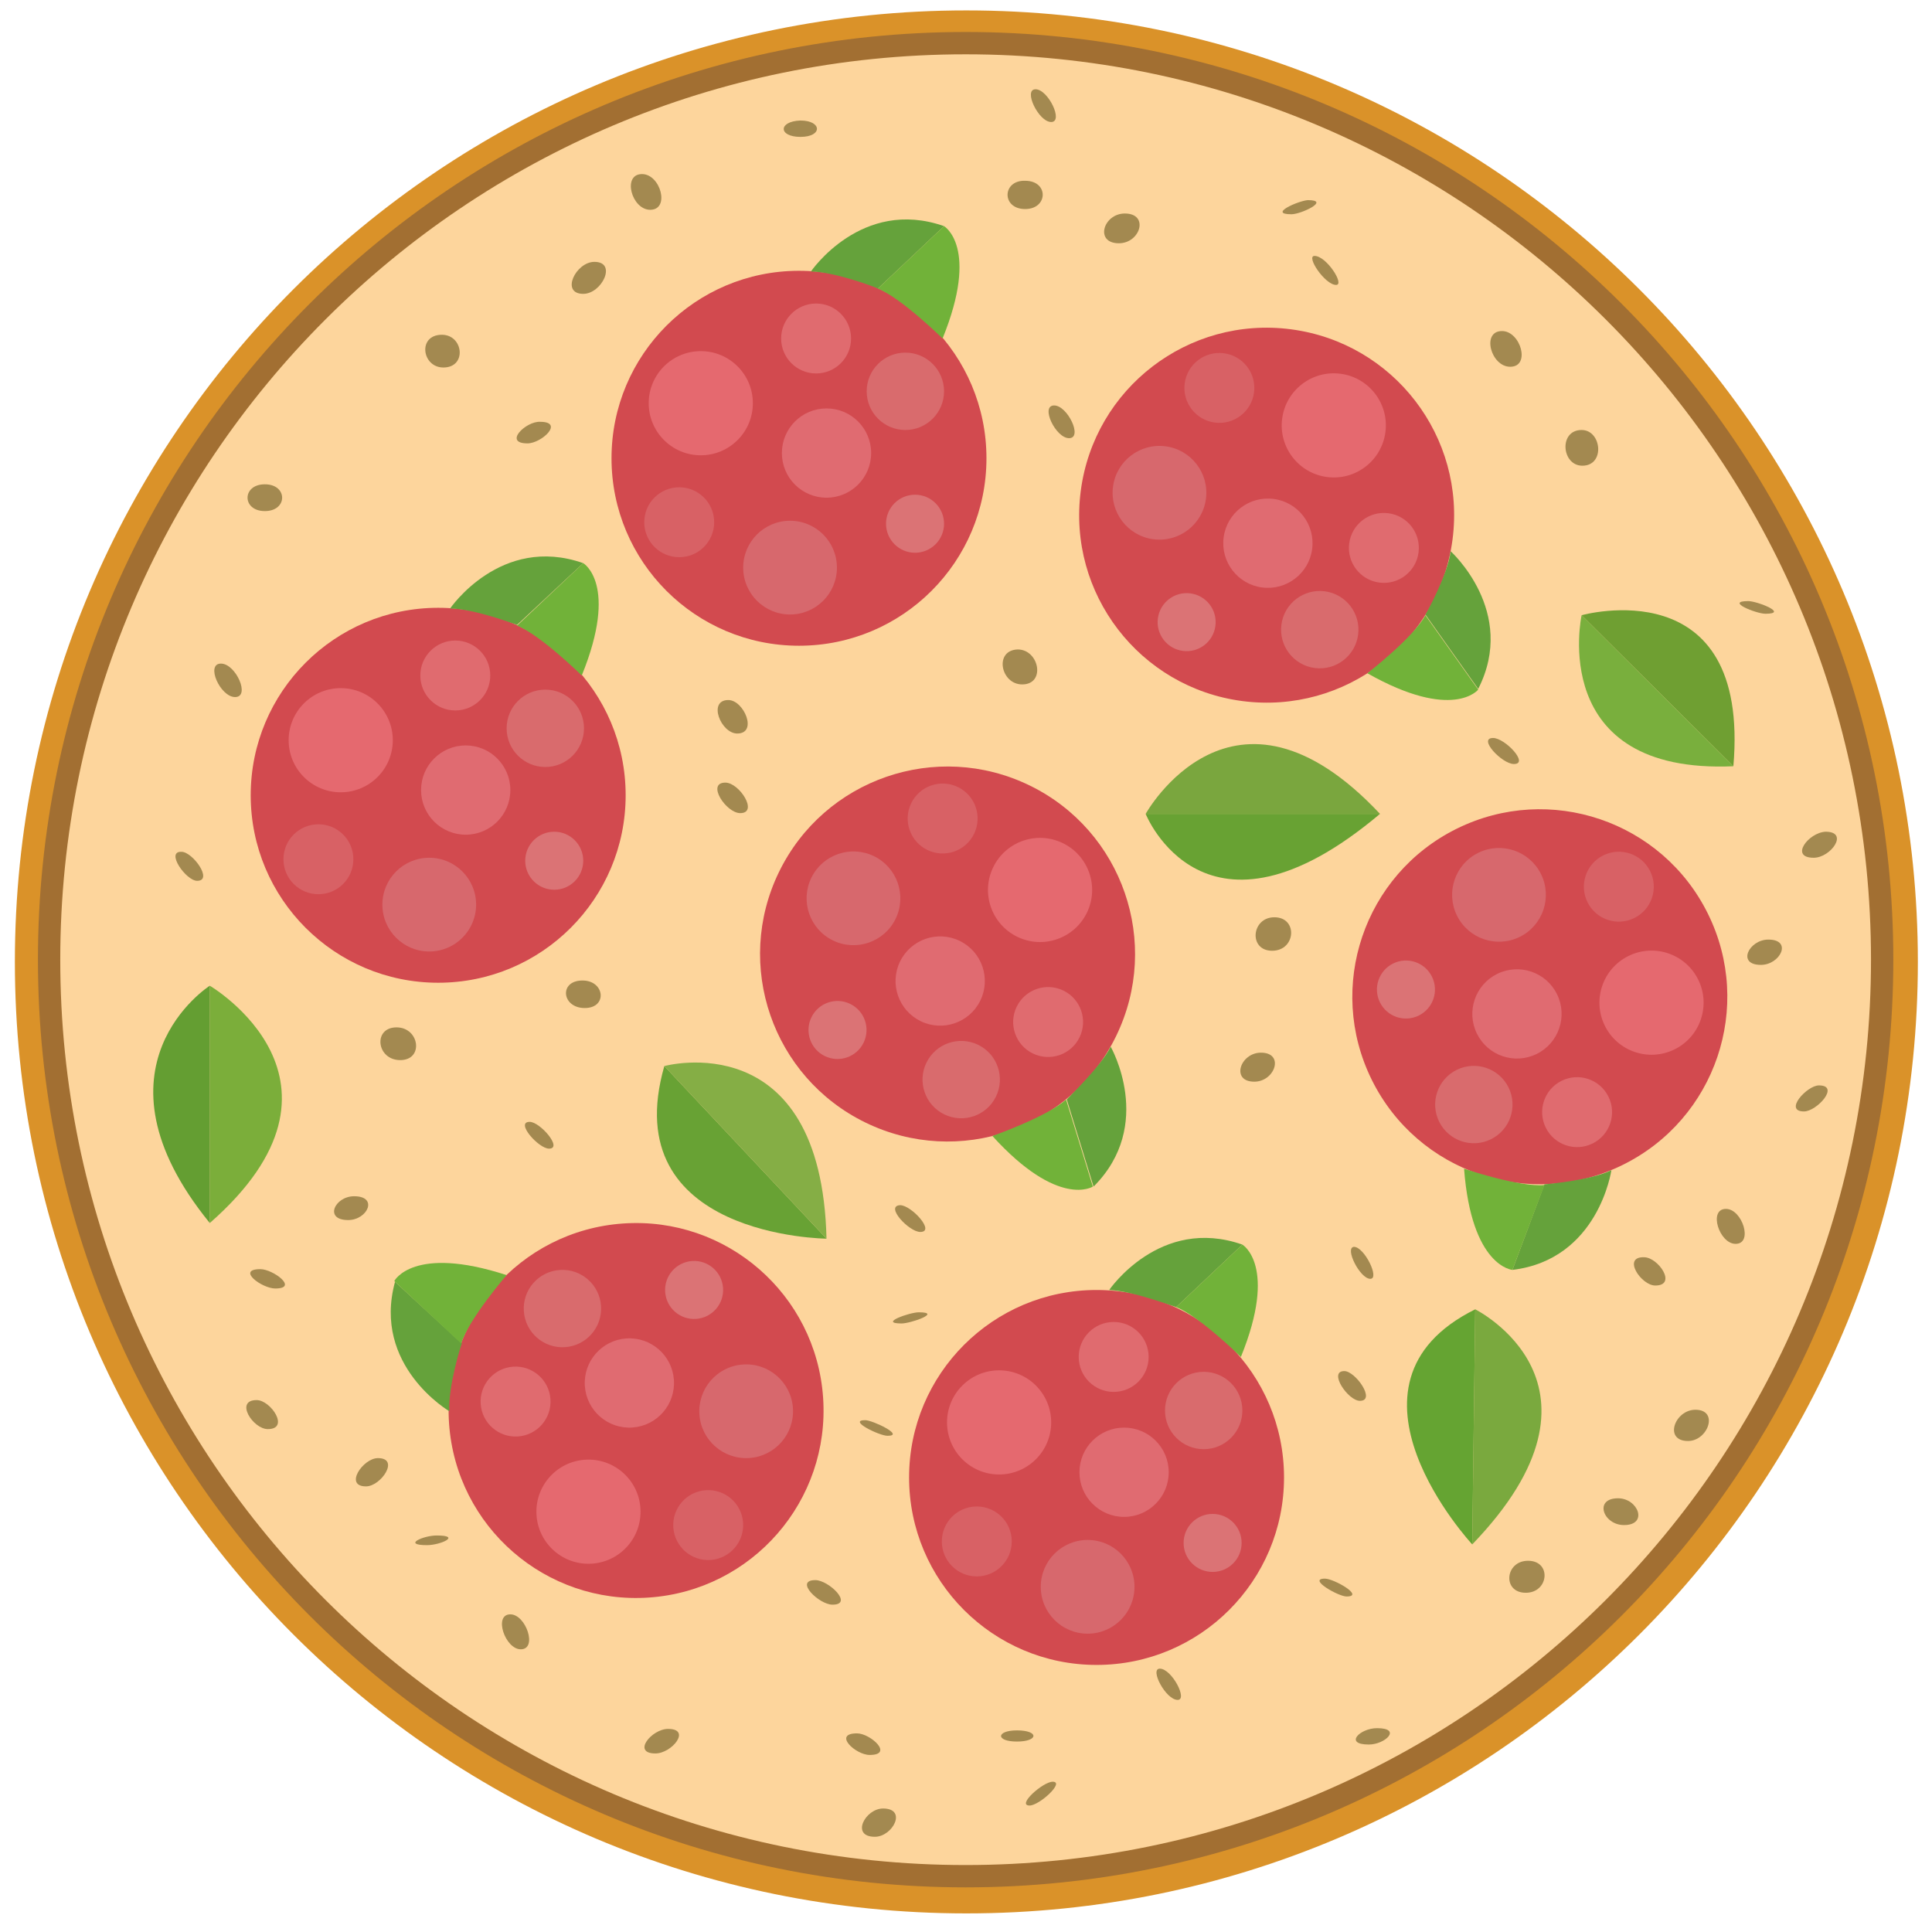
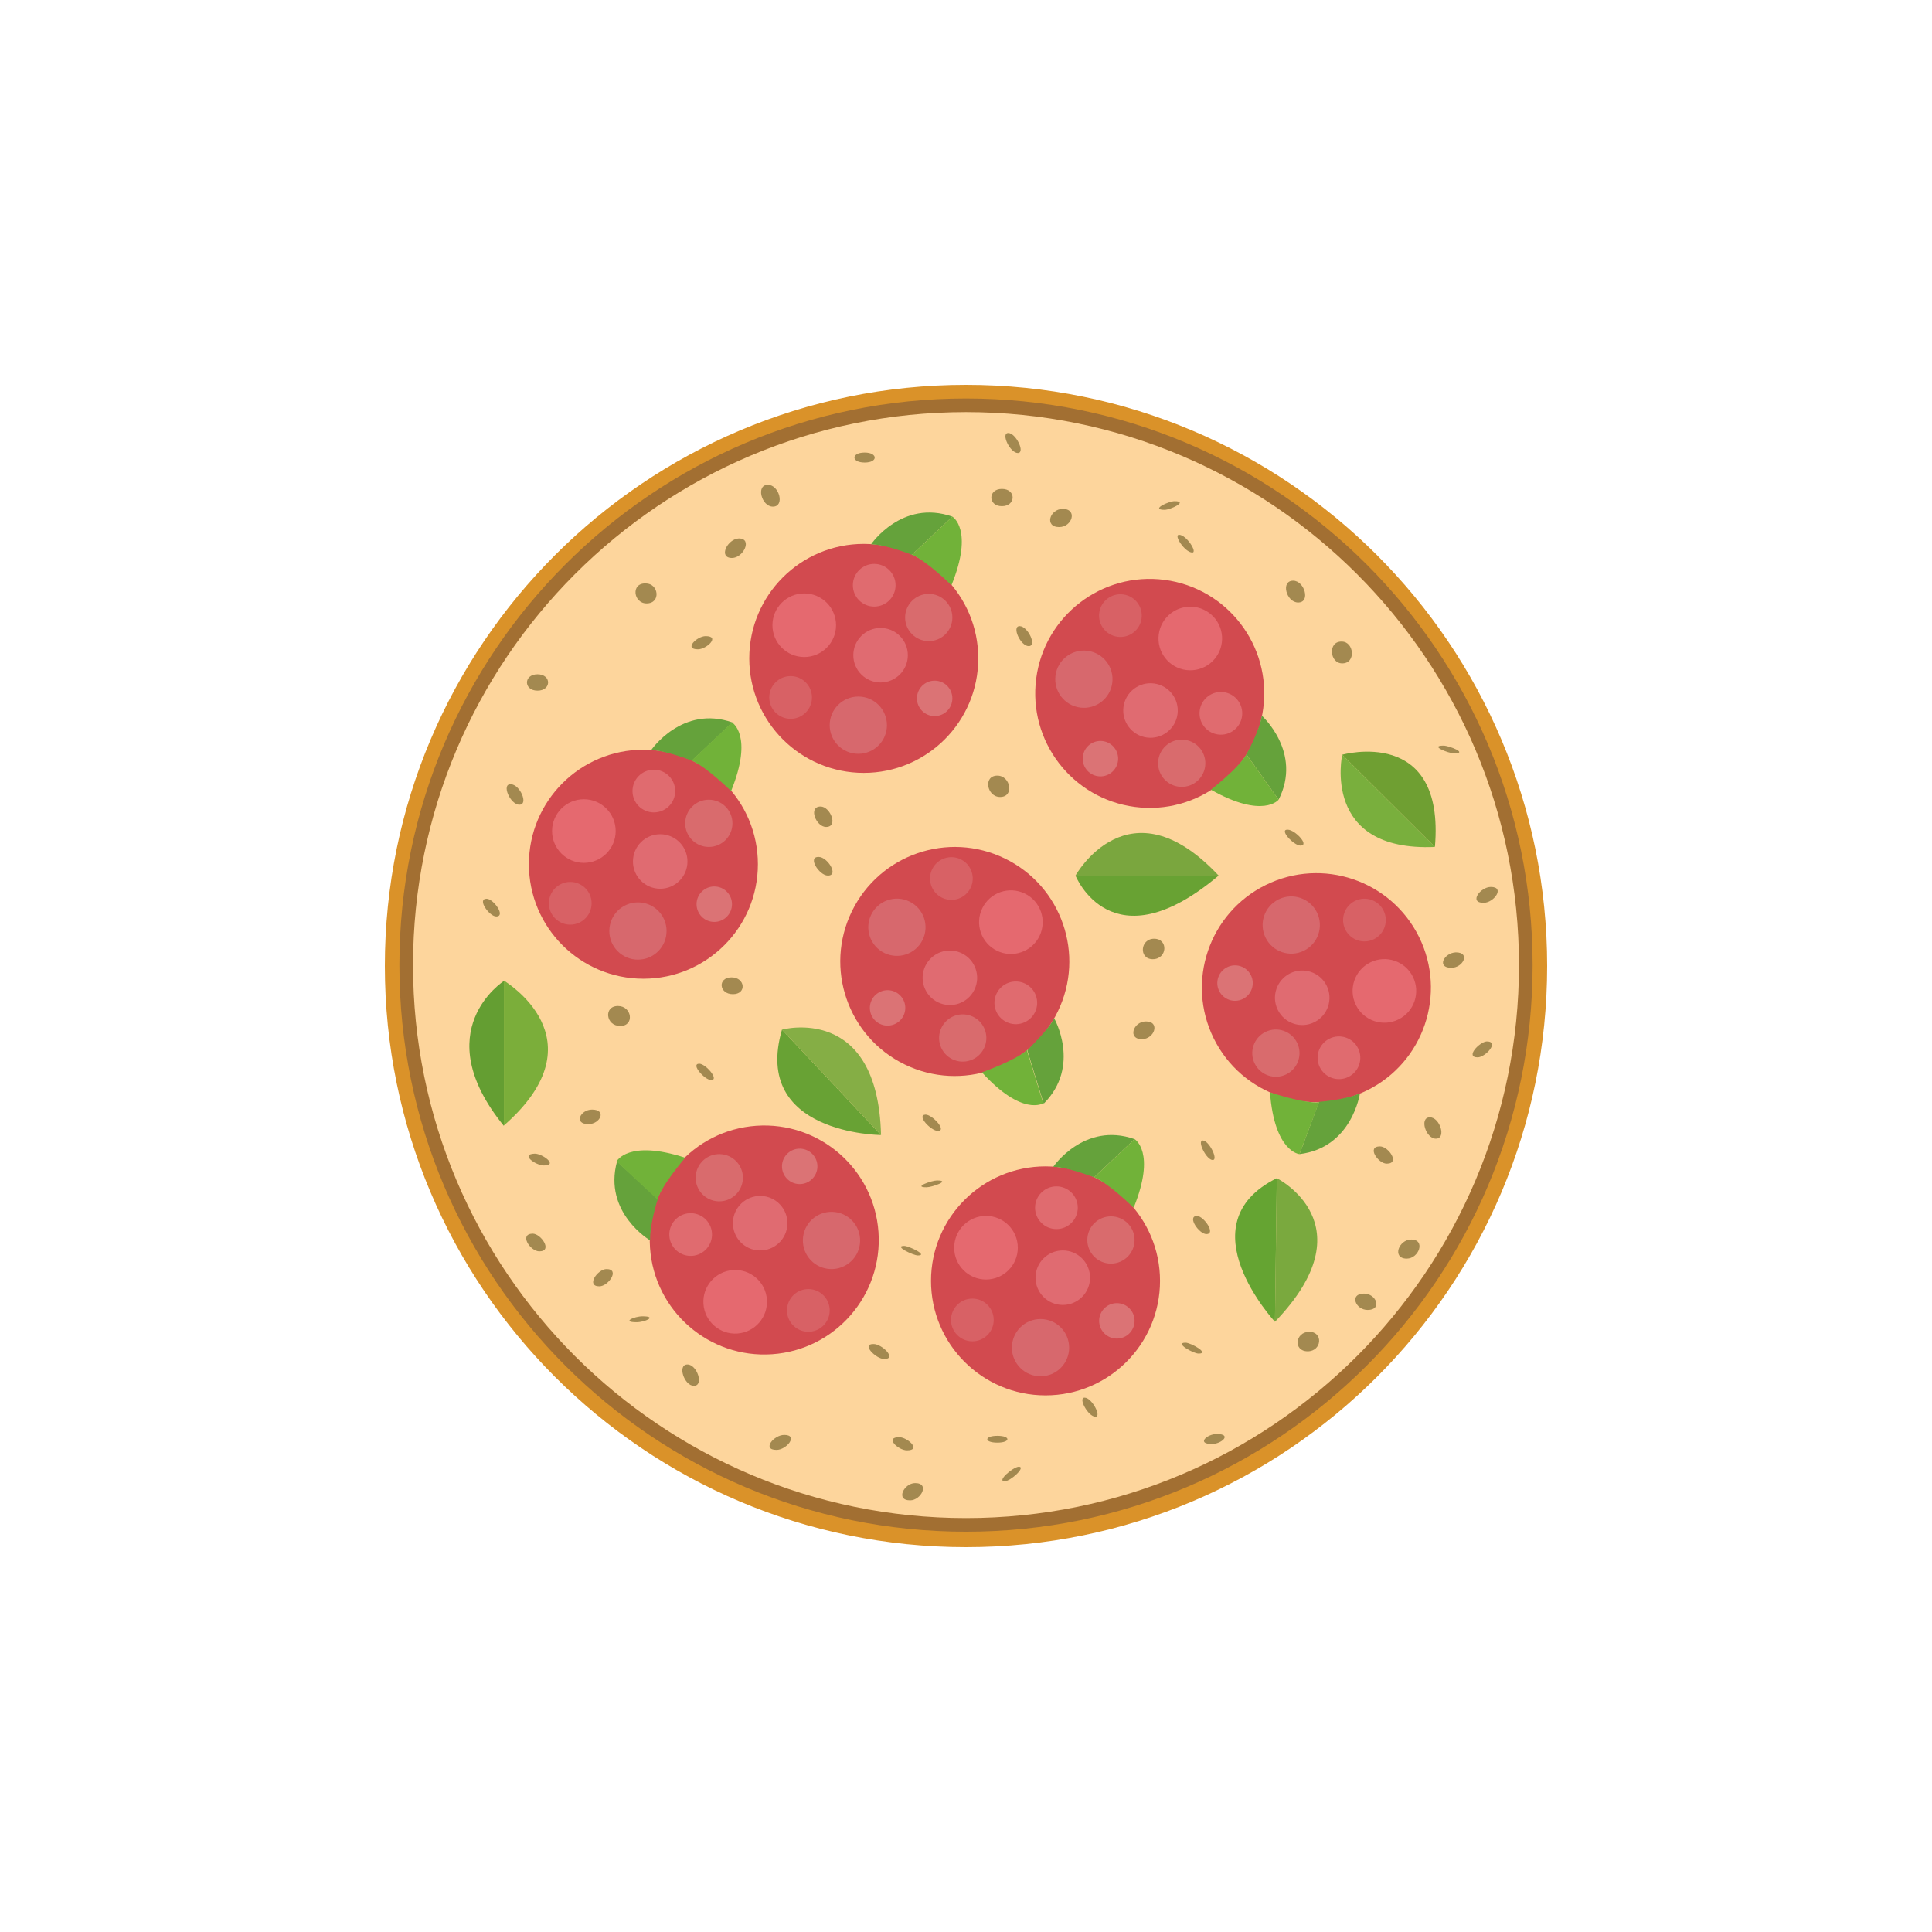
- <svg xmlns="http://www.w3.org/2000/svg" version="1.1" x="0px" y="0px" viewBox="0 0 259.7 259.7" style="enable-background:new 0 0 259.7 259.7;" xml:space="preserve">
+ <svg xmlns="http://www.w3.org/2000/svg" version="1.1" x="0px" y="0px" viewBox="0 0 425.2 425.2" style="enable-background:new 0 0 425.2 425.2;" xml:space="preserve">
  <style type="text/css">
- 	.st0{display:none;}
- 	.st1{fill:none;stroke:#DA9229;stroke-width:5;stroke-miterlimit:10;}
- 	.st2{fill:#FDD59C;}
- 	.st3{fill:#D24A4F;}
- 	.st4{fill:#E5696F;}
- 	.st5{fill:#D7686D;}
- 	.st6{fill:#E06B6F;}
- 	.st7{fill:#E06B71;}
- 	.st8{fill:#D96B6D;}
- 	.st9{fill:#D86165;}
- 	.st10{fill:#DB7375;}
- 	.st11{fill:#65A23B;}
- 	.st12{fill:#71B239;}
- 	.st13{fill:#7BAE3A;}
- 	.st14{fill:#649E32;}
- 	.st15{fill:#68A234;}
- 	.st16{fill:#85AE45;}
- 	.st17{fill:#7AA63E;}
- 	.st18{fill:#68A233;}
- 	.st19{fill:#6F9F32;}
- 	.st20{fill:#79AF3D;}
- 	.st21{fill:#7AA93E;}
- 	.st22{fill:#65A432;}
- 	.st23{fill:#A38950;}
- 	.st24{fill:none;stroke:#A26F32;stroke-width:3;stroke-miterlimit:10;}
+ 	.st0{fill:none;stroke:#DA9229;stroke-width:5;stroke-miterlimit:10;}
+ 	.st1{fill:#FDD59C;}
+ 	.st2{fill:#D24A4F;}
+ 	.st3{fill:#E5696F;}
+ 	.st4{fill:#D7686D;}
+ 	.st5{fill:#E06B6F;}
+ 	.st6{fill:#E06B71;}
+ 	.st7{fill:#D96B6D;}
+ 	.st8{fill:#D86165;}
+ 	.st9{fill:#DB7375;}
+ 	.st10{fill:#65A23B;}
+ 	.st11{fill:#71B239;}
+ 	.st12{fill:#7BAE3A;}
+ 	.st13{fill:#649E32;}
+ 	.st14{fill:#68A234;}
+ 	.st15{fill:#85AE45;}
+ 	.st16{fill:#7AA63E;}
+ 	.st17{fill:#68A233;}
+ 	.st18{fill:#6F9F32;}
+ 	.st19{fill:#79AF3D;}
+ 	.st20{fill:#7AA93E;}
+ 	.st21{fill:#65A432;}
+ 	.st22{fill:#A38950;}
+ 	.st23{fill:none;stroke:#A26F32;stroke-width:3;stroke-miterlimit:10;}
</style>
-   <g id="Calque_1" class="st0">
+   <g id="Calque_1">
</g>
  <g id="Calque_2">
-     <circle class="st1" cx="129.9" cy="129.3" r="125.4" />
-     <circle class="st2" cx="129.8" cy="129" r="123.2" />
-     <circle class="st3" cx="107.4" cy="61.6" r="25.2" />
-     <circle class="st4" cx="94.2" cy="54.2" r="7" />
-     <circle class="st5" cx="106.2" cy="76.3" r="6.3" />
-     <circle class="st6" cx="109.7" cy="45.5" r="4.7" />
-     <circle class="st7" cx="111.1" cy="60.9" r="6" />
-     <circle class="st8" cx="121.7" cy="52.6" r="5.2" />
-     <circle class="st9" cx="91.3" cy="70.2" r="4.7" />
-     <circle class="st10" cx="123" cy="70.4" r="3.9" />
-     <path class="st11" d="M109,36.5c0,0,6.8-10,17.9-6.1l-8.9,8.4C118,38.7,112.1,36.5,109,36.5z" />
-     <path class="st12" d="M126.9,30.4c0,0,4.8,2.8-0.2,15.1c0,0-5.6-5.5-8.7-6.7L126.9,30.4z" />
-     <ellipse transform="matrix(0.1299 -0.9915 0.9915 0.1299 79.5296 229.1142)" class="st3" cx="170.3" cy="69.2" rx="25.2" ry="25.2" />
-     <ellipse transform="matrix(0.1299 -0.9915 0.9915 0.1299 99.2828 227.5269)" class="st4" cx="179.3" cy="57.2" rx="7" ry="7" />
-     <ellipse transform="matrix(0.1299 -0.9915 0.9915 0.1299 69.9804 212.1159)" class="st5" cx="155.8" cy="66.2" rx="6.3" ry="6.3" />
-     <ellipse transform="matrix(0.1299 -0.9915 0.9915 0.1299 88.7864 248.4957)" class="st6" cx="186" cy="73.7" rx="4.7" ry="4.7" />
-     <ellipse transform="matrix(0.1299 -0.9915 0.9915 0.1299 75.9032 232.5856)" class="st7" cx="170.5" cy="73" rx="6" ry="6" />
-     <ellipse transform="matrix(0.1299 -0.9915 0.9915 0.1299 70.3788 249.5284)" class="st8" cx="177.4" cy="84.7" rx="5.2" ry="5.2" />
-     <ellipse transform="matrix(0.1299 -0.9915 0.9915 0.1299 90.8611 207.8697)" class="st9" cx="163.9" cy="52.2" rx="4.7" ry="4.7" />
-     <ellipse transform="matrix(0.1299 -0.9915 0.9915 0.1299 55.9004 230.9133)" class="st10" cx="159.5" cy="83.6" rx="3.9" ry="3.9" />
-     <path class="st11" d="M195,74.1c0,0,9,8.1,3.7,18.5l-7.1-10C191.6,82.7,194.6,77.3,195,74.1z" />
-     <path class="st12" d="M198.7,92.7c0,0-3.4,4.3-14.9-2.2c0,0,6.2-4.8,7.8-7.8L198.7,92.7z" />
-     <ellipse transform="matrix(0.4375 -0.8992 0.8992 0.4375 -43.6437 186.7095)" class="st3" cx="127.4" cy="128.2" rx="25.2" ry="25.2" />
-     <ellipse transform="matrix(0.4375 -0.8992 0.8992 0.4375 -28.9917 192.9686)" class="st4" cx="139.8" cy="119.7" rx="7" ry="7" />
-     <ellipse transform="matrix(0.4375 -0.8992 0.8992 0.4375 -44.0815 171.0401)" class="st5" cx="114.7" cy="120.8" rx="6.3" ry="6.3" />
-     <ellipse transform="matrix(0.4375 -0.8992 0.8992 0.4375 -44.3053 203.9658)" class="st6" cx="140.9" cy="137.4" rx="4.7" ry="4.7" />
-     <ellipse transform="matrix(0.4375 -0.8992 0.8992 0.4375 -47.523 187.8237)" class="st7" cx="126.4" cy="131.9" rx="6" ry="6" />
-     <ellipse transform="matrix(0.4375 -0.8992 0.8992 0.4375 -57.7922 197.8154)" class="st8" cx="129.2" cy="145.1" rx="5.2" ry="5.2" />
-     <ellipse transform="matrix(0.4375 -0.8992 0.8992 0.4375 -27.6325 175.8285)" class="st9" cx="126.7" cy="110" rx="4.7" ry="4.7" />
-     <ellipse transform="matrix(0.4375 -0.8992 0.8992 0.4375 -61.1334 179.1514)" class="st10" cx="112.6" cy="138.4" rx="3.9" ry="3.9" />
-     <path class="st11" d="M149.3,140.7c0,0,6,10.5-2.3,18.8l-3.6-11.7C143.3,147.8,147.9,143.5,149.3,140.7z" />
-     <path class="st12" d="M146.9,159.5c0,0-4.6,3-13.5-6.8c0,0,7.4-2.6,9.9-4.9L146.9,159.5z" />
-     <circle class="st3" cx="147.4" cy="198.6" r="25.2" />
-     <circle class="st4" cx="134.3" cy="191.2" r="7" />
-     <circle class="st5" cx="146.2" cy="213.3" r="6.3" />
-     <circle class="st6" cx="149.7" cy="182.4" r="4.7" />
-     <circle class="st7" cx="151.1" cy="197.9" r="6" />
-     <circle class="st8" cx="161.8" cy="189.6" r="5.2" />
-     <circle class="st9" cx="131.3" cy="207.2" r="4.7" />
-     <circle class="st10" cx="163" cy="207.4" r="3.9" />
-     <path class="st11" d="M149.1,173.4c0,0,6.8-10,17.9-6.1l-8.9,8.4C158,175.7,152.2,173.5,149.1,173.4z" />
-     <path class="st12" d="M167,167.3c0,0,4.8,2.8-0.2,15.1c0,0-5.6-5.5-8.7-6.7L167,167.3z" />
-     <circle class="st3" cx="58.9" cy="106.9" r="25.2" />
-     <circle class="st4" cx="45.8" cy="99.5" r="7" />
-     <circle class="st5" cx="57.7" cy="121.6" r="6.3" />
-     <circle class="st6" cx="61.2" cy="90.8" r="4.7" />
-     <circle class="st7" cx="62.6" cy="106.2" r="6" />
-     <circle class="st8" cx="73.3" cy="97.9" r="5.2" />
-     <circle class="st9" cx="42.8" cy="115.5" r="4.7" />
-     <circle class="st10" cx="74.5" cy="115.7" r="3.9" />
-     <path class="st11" d="M60.5,81.8c0,0,6.8-10,17.9-6.1L69.5,84C69.5,84,63.7,81.8,60.5,81.8z" />
-     <path class="st12" d="M78.4,75.7c0,0,4.8,2.8-0.2,15.1c0,0-5.6-5.5-8.7-6.7L78.4,75.7z" />
-     <ellipse transform="matrix(0.8966 -0.4428 0.4428 0.8966 -37.9476 105.4979)" class="st3" cx="207" cy="134" rx="25.2" ry="25.2" />
-     <ellipse transform="matrix(0.8966 -0.4428 0.4428 0.8966 -36.737 112.2199)" class="st4" cx="222" cy="134.8" rx="7" ry="7" />
-     <ellipse transform="matrix(0.8966 -0.4428 0.4428 0.8966 -32.4392 101.6492)" class="st5" cx="201.5" cy="120.3" rx="6.3" ry="6.3" />
-     <ellipse transform="matrix(0.8966 -0.4428 0.4428 0.8966 -44.2834 109.3268)" class="st6" cx="212" cy="149.5" rx="4.7" ry="4.7" />
-     <ellipse transform="matrix(0.8966 -0.4428 0.4428 0.8966 -39.2607 104.3711)" class="st7" cx="203.9" cy="136.3" rx="6" ry="6" />
-     <ellipse transform="matrix(0.8966 -0.4428 0.4428 0.8966 -45.2585 103.0477)" class="st8" cx="198.1" cy="148.5" rx="5.2" ry="5.2" />
-     <ellipse transform="matrix(0.8966 -0.4428 0.4428 0.8966 -30.2784 108.6682)" class="st9" cx="217.6" cy="119.2" rx="4.7" ry="4.7" />
-     <ellipse transform="matrix(0.8966 -0.4428 0.4428 0.8966 -39.3617 97.4536)" class="st10" cx="189" cy="133" rx="3.9" ry="3.9" />
-     <path class="st11" d="M216.6,157.3c0,0-1.7,12-13.3,13.4l4.3-11.5C207.6,159.2,213.8,158.7,216.6,157.3z" />
-     <path class="st12" d="M203.3,170.7c0,0-5.5-0.4-6.5-13.6c0,0,7.4,2.5,10.8,2.2L203.3,170.7z" />
-     <ellipse transform="matrix(0.9976 -6.926655e-02 6.926655e-02 0.9976 -12.9263 6.3794)" class="st3" cx="85.5" cy="189.6" rx="25.2" ry="25.2" />
-     <ellipse transform="matrix(0.9976 -6.926655e-02 6.926655e-02 0.9976 -13.8829 5.9684)" class="st4" cx="79.1" cy="203.2" rx="7" ry="7" />
-     <ellipse transform="matrix(0.9976 -6.926655e-02 6.926655e-02 0.9976 -12.8999 7.4034)" class="st5" cx="100.3" cy="189.7" rx="6.3" ry="6.3" />
-     <ellipse transform="matrix(0.9976 -6.926655e-02 6.926655e-02 0.9976 -12.8807 5.2518)" class="st6" cx="69.3" cy="188.4" rx="4.7" ry="4.7" />
-     <ellipse transform="matrix(0.9976 -6.926655e-02 6.926655e-02 0.9976 -12.6727 6.3071)" class="st7" cx="84.6" cy="185.9" rx="6" ry="6" />
-     <ellipse transform="matrix(0.9976 -6.926655e-02 6.926655e-02 0.9976 -12.0002 5.6556)" class="st8" cx="75.6" cy="175.9" rx="5.2" ry="5.2" />
-     <ellipse transform="matrix(0.9976 -6.926655e-02 6.926655e-02 0.9976 -13.9741 7.0882)" class="st9" cx="95.2" cy="205" rx="4.7" ry="4.7" />
-     <ellipse transform="matrix(0.9976 -6.926655e-02 6.926655e-02 0.9976 -11.7845 6.8757)" class="st10" cx="93.3" cy="173.4" rx="3.9" ry="3.9" />
-     <path class="st11" d="M60.4,189.7c0,0-10.4-6.1-7.3-17.4l9,8.3C62,180.6,60.2,186.5,60.4,189.7z" />
-     <path class="st12" d="M53,172.2c0,0,2.5-4.9,15.1-0.8c0,0-5.1,5.9-6.1,9.2L53,172.2z" />
-     <path class="st13" d="M28.2,164.4v-31.9C28.2,132.5,50,145.3,28.2,164.4z" />
-     <path class="st14" d="M28.2,132.5c0,0-17.1,10.9,0,31.9" />
-     <path class="st15" d="M89.3,143.3l21.8,23.2C111.1,166.5,82.7,166.3,89.3,143.3z" />
-     <path class="st16" d="M89.3,143.3c0,0,21.1-5.8,21.8,23.2L89.3,143.3z" />
-     <path class="st17" d="M154,109.4c0,0,11.7-21.1,31.5,0H154z" />
-     <path class="st18" d="M154,109.4c0,0,7.9,19.9,31.5,0H154z" />
-     <path class="st19" d="M212.6,82.7c0,0,22.7-6.4,20.4,20.3L212.6,82.7z" />
-     <path class="st20" d="M212.6,82.7c0,0-4.7,21.4,20.4,20.3L212.6,82.7z" />
-     <path class="st21" d="M197.9,207.6l0.4-31.6C198.3,176,218.6,186.1,197.9,207.6z" />
-     <path class="st22" d="M198.3,176l-0.4,31.6C197.9,207.6,177.9,186.1,198.3,176z" />
-     <path class="st22" d="M68.1,54.2" />
    <g>
-       <g>
-         <path class="st23" d="M150.4,32.7c2.9,0,4.1-4,0.8-4C148.3,28.7,147.1,32.7,150.4,32.7L150.4,32.7z" />
-       </g>
+       <circle class="st0" cx="212.6" cy="212.6" r="125.4" />
+       <circle class="st1" cx="212.6" cy="212.4" r="123.2" />
+       <circle class="st2" cx="190.1" cy="144.9" r="25.2" />
+       <circle class="st3" cx="177" cy="137.6" r="7" />
+       <circle class="st4" cx="188.9" cy="159.6" r="6.3" />
+       <circle class="st5" cx="192.4" cy="128.8" r="4.7" />
+       <circle class="st6" cx="193.8" cy="144.2" r="6" />
+       <circle class="st7" cx="204.4" cy="135.9" r="5.2" />
+       <circle class="st8" cx="174" cy="153.5" r="4.7" />
+       <circle class="st9" cx="205.7" cy="153.7" r="3.9" />
+       <path class="st10" d="M191.7,119.8c0,0,6.8-10,17.9-6.1l-8.9,8.4C200.7,122.1,194.9,119.8,191.7,119.8z" />
+       <path class="st11" d="M209.6,113.7c0,0,4.8,2.8-0.2,15.1c0,0-5.6-5.5-8.7-6.7L209.6,113.7z" />
+       <ellipse transform="matrix(0.1299 -0.9915 0.9915 0.1299 68.8691 383.631)" class="st2" cx="253" cy="152.6" rx="25.2" ry="25.2" />
+       <ellipse transform="matrix(0.1299 -0.9915 0.9915 0.1299 88.6223 382.0437)" class="st3" cx="262" cy="140.5" rx="7" ry="7" />
+       <ellipse transform="matrix(0.1299 -0.9915 0.9915 0.1299 59.32 366.6327)" class="st4" cx="238.6" cy="149.5" rx="6.3" ry="6.3" />
+       <ellipse transform="matrix(0.1299 -0.9915 0.9915 0.1299 78.1259 403.0125)" class="st5" cx="268.7" cy="157" rx="4.7" ry="4.7" />
+       <ellipse transform="matrix(0.1299 -0.9915 0.9915 0.1299 65.2428 387.1024)" class="st6" cx="253.2" cy="156.4" rx="6" ry="6" />
+       <ellipse transform="matrix(0.1299 -0.9915 0.9915 0.1299 59.7183 404.0452)" class="st7" cx="260.1" cy="168" rx="5.2" ry="5.2" />
+       <ellipse transform="matrix(0.1299 -0.9915 0.9915 0.1299 80.2007 362.3864)" class="st8" cx="246.6" cy="135.5" rx="4.7" ry="4.7" />
+       <ellipse transform="matrix(0.1299 -0.9915 0.9915 0.1299 45.2399 385.43)" class="st9" cx="242.2" cy="166.9" rx="3.9" ry="3.9" />
+       <path class="st10" d="M277.7,157.5c0,0,9,8.1,3.7,18.5l-7.1-10C274.3,166.1,277.3,160.6,277.7,157.5z" />
+       <path class="st11" d="M281.4,176c0,0-3.4,4.3-14.9-2.2c0,0,6.2-4.8,7.8-7.8L281.4,176z" />
+       <ellipse transform="matrix(0.4375 -0.8992 0.8992 0.4375 -72.0553 307.9528)" class="st2" cx="210.1" cy="211.6" rx="25.2" ry="25.2" />
+       <ellipse transform="matrix(0.4375 -0.8992 0.8992 0.4375 -57.4033 314.2118)" class="st3" cx="222.5" cy="203" rx="7" ry="7" />
+       <ellipse transform="matrix(0.4375 -0.8992 0.8992 0.4375 -72.4932 292.2833)" class="st4" cx="197.4" cy="204.1" rx="6.3" ry="6.3" />
+       <ellipse transform="matrix(0.4375 -0.8992 0.8992 0.4375 -72.7169 325.209)" class="st5" cx="223.6" cy="220.7" rx="4.7" ry="4.7" />
+       <ellipse transform="matrix(0.4375 -0.8992 0.8992 0.4375 -75.9347 309.0669)" class="st6" cx="209.1" cy="215.2" rx="6" ry="6" />
+       <ellipse transform="matrix(0.4375 -0.8992 0.8992 0.4375 -86.2039 319.0586)" class="st7" cx="211.9" cy="228.4" rx="5.2" ry="5.2" />
+       <ellipse transform="matrix(0.4375 -0.8992 0.8992 0.4375 -56.0442 297.0717)" class="st8" cx="209.4" cy="193.3" rx="4.7" ry="4.7" />
+       <ellipse transform="matrix(0.4375 -0.8992 0.8992 0.4375 -89.5451 300.3946)" class="st9" cx="195.3" cy="221.8" rx="3.9" ry="3.9" />
+       <path class="st10" d="M232,224.1c0,0,6,10.5-2.3,18.8l-3.6-11.7C226,231.1,230.6,226.9,232,224.1z" />
+       <path class="st11" d="M229.6,242.8c0,0-4.6,3-13.5-6.8c0,0,7.4-2.6,9.9-4.9L229.6,242.8z" />
+       <circle class="st2" cx="230.1" cy="281.9" r="25.2" />
+       <circle class="st3" cx="217" cy="274.6" r="7" />
+       <circle class="st4" cx="229" cy="296.6" r="6.3" />
+       <circle class="st5" cx="232.5" cy="265.8" r="4.7" />
+       <circle class="st6" cx="233.9" cy="281.2" r="6" />
+       <circle class="st7" cx="244.5" cy="272.9" r="5.2" />
+       <circle class="st8" cx="214" cy="290.5" r="4.7" />
+       <circle class="st9" cx="245.8" cy="290.7" r="3.9" />
+       <path class="st10" d="M231.8,256.8c0,0,6.8-10,17.9-6.1l-8.9,8.4C240.7,259.1,234.9,256.8,231.8,256.8z" />
+       <path class="st11" d="M249.7,250.7c0,0,4.8,2.8-0.2,15.1c0,0-5.6-5.5-8.7-6.7L249.7,250.7z" />
+       <circle class="st2" cx="141.6" cy="190.2" r="25.2" />
+       <circle class="st3" cx="128.5" cy="182.9" r="7" />
+       <circle class="st4" cx="140.4" cy="204.9" r="6.3" />
+       <circle class="st5" cx="143.9" cy="174.1" r="4.7" />
+       <circle class="st6" cx="145.3" cy="189.6" r="6" />
+       <circle class="st7" cx="156" cy="181.2" r="5.2" />
+       <circle class="st8" cx="125.5" cy="198.8" r="4.7" />
+       <circle class="st9" cx="157.2" cy="199" r="3.9" />
+       <path class="st10" d="M143.3,165.1c0,0,6.8-10,17.9-6.1l-8.9,8.4C152.2,167.4,146.4,165.1,143.3,165.1z" />
+       <path class="st11" d="M161.1,159c0,0,4.8,2.8-0.2,15.1c0,0-5.6-5.5-8.7-6.7L161.1,159z" />
+       <ellipse transform="matrix(0.8966 -0.4428 0.4428 0.8966 -66.2951 150.7319)" class="st2" cx="289.7" cy="217.4" rx="25.2" ry="25.2" />
+       <ellipse transform="matrix(0.8966 -0.4428 0.4428 0.8966 -65.0844 157.4538)" class="st3" cx="304.7" cy="218.1" rx="7" ry="7" />
+       <ellipse transform="matrix(0.8966 -0.4428 0.4428 0.8966 -60.7866 146.8831)" class="st4" cx="284.2" cy="203.6" rx="6.3" ry="6.3" />
+       <ellipse transform="matrix(0.8966 -0.4428 0.4428 0.8966 -72.6309 154.5607)" class="st5" cx="294.7" cy="232.8" rx="4.7" ry="4.7" />
+       <ellipse transform="matrix(0.8966 -0.4428 0.4428 0.8966 -67.6081 149.6051)" class="st6" cx="286.6" cy="219.6" rx="6" ry="6" />
+       <ellipse transform="matrix(0.8966 -0.4428 0.4428 0.8966 -73.6059 148.2816)" class="st7" cx="280.8" cy="231.8" rx="5.2" ry="5.2" />
+       <ellipse transform="matrix(0.8966 -0.4428 0.4428 0.8966 -58.6259 153.9021)" class="st8" cx="300.3" cy="202.5" rx="4.7" ry="4.7" />
+       <ellipse transform="matrix(0.8966 -0.4428 0.4428 0.8966 -67.7091 142.6876)" class="st9" cx="271.8" cy="216.4" rx="3.9" ry="3.9" />
+       <path class="st10" d="M299.3,240.6c0,0-1.7,12-13.3,13.4l4.3-11.5C290.3,242.5,296.5,242,299.3,240.6z" />
+       <path class="st11" d="M286,254c0,0-5.5-0.4-6.5-13.6c0,0,7.4,2.5,10.8,2.2L286,254z" />
+       <ellipse transform="matrix(0.9976 -6.926655e-02 6.926655e-02 0.9976 -18.4998 12.3086)" class="st2" cx="168.2" cy="272.9" rx="25.2" ry="25.2" />
+       <ellipse transform="matrix(0.9976 -6.926655e-02 6.926655e-02 0.9976 -19.4564 11.8975)" class="st3" cx="161.8" cy="286.5" rx="7" ry="7" />
+       <ellipse transform="matrix(0.9976 -6.926655e-02 6.926655e-02 0.9976 -18.4734 13.3326)" class="st4" cx="183" cy="273" rx="6.3" ry="6.3" />
+       <ellipse transform="matrix(0.9976 -6.926655e-02 6.926655e-02 0.9976 -18.4542 11.181)" class="st5" cx="152" cy="271.7" rx="4.7" ry="4.7" />
+       <ellipse transform="matrix(0.9976 -6.926655e-02 6.926655e-02 0.9976 -18.2462 12.2363)" class="st6" cx="167.3" cy="269.2" rx="6" ry="6" />
+       <ellipse transform="matrix(0.9976 -6.926655e-02 6.926655e-02 0.9976 -17.5737 11.5848)" class="st7" cx="158.3" cy="259.2" rx="5.2" ry="5.2" />
+       <ellipse transform="matrix(0.9976 -6.926655e-02 6.926655e-02 0.9976 -19.5476 13.0174)" class="st8" cx="177.9" cy="288.4" rx="4.7" ry="4.7" />
+       <ellipse transform="matrix(0.9976 -6.926655e-02 6.926655e-02 0.9976 -17.358 12.8049)" class="st9" cx="176" cy="256.7" rx="3.9" ry="3.9" />
+       <path class="st10" d="M143.1,273c0,0-10.4-6.1-7.3-17.4l9,8.3C144.7,263.9,142.9,269.9,143.1,273z" />
+       <path class="st11" d="M135.7,255.6c0,0,2.5-4.9,15.1-0.8c0,0-5.1,5.9-6.1,9.2L135.7,255.6z" />
+       <path class="st12" d="M110.9,247.7v-31.9C110.9,215.9,132.7,228.6,110.9,247.7z" />
+       <path class="st13" d="M110.9,215.9c0,0-17.1,10.9,0,31.9" />
+       <path class="st14" d="M172.1,226.6l21.8,23.2C193.8,249.8,165.4,249.6,172.1,226.6z" />
+       <path class="st15" d="M172.1,226.6c0,0,21.1-5.8,21.8,23.2L172.1,226.6z" />
+       <path class="st16" d="M236.7,192.7c0,0,11.7-21.1,31.5,0H236.7z" />
+       <path class="st17" d="M236.7,192.7c0,0,7.9,19.9,31.5,0H236.7z" />
+       <path class="st18" d="M295.4,166.1c0,0,22.7-6.4,20.4,20.3L295.4,166.1z" />
+       <path class="st19" d="M295.4,166.1c0,0-4.7,21.4,20.4,20.3L295.4,166.1z" />
+       <path class="st20" d="M280.6,290.9l0.4-31.6C281,259.3,301.3,269.4,280.6,290.9z" />
+       <path class="st21" d="M281,259.3l-0.4,31.6C280.6,290.9,260.6,269.4,281,259.3z" />
+       <path class="st21" d="M150.8,137.6" />
+       <g>
+         <g>
+           <path class="st22" d="M233.1,116c2.9,0,4.1-4,0.8-4C231,112,229.8,116,233.1,116L233.1,116z" />
+         </g>
+       </g>
+       <g>
+         <g>
+           <path class="st22" d="M142.3,132.8c3.2,0,2.7-4.4-0.2-4.4C138.8,128.3,139.4,132.8,142.3,132.8L142.3,132.8z" />
+         </g>
+       </g>
+       <g>
+         <g>
+           <path class="st22" d="M181.8,182c2.8,0,0.9-4.5-1.2-4.5C177.8,177.5,179.6,182,181.8,182L181.8,182z" />
+         </g>
+       </g>
+       <g>
+         <g>
+           <path class="st22" d="M220.1,175.4c3.2,0,2.3-4.7-0.6-4.7C216.3,170.7,217.2,175.4,220.1,175.4L220.1,175.4z" />
+         </g>
+       </g>
+       <g>
+         <g>
+           <path class="st22" d="M251.3,228.7c2.8,0,4.1-3.9,0.9-3.9C249.4,224.8,248.1,228.7,251.3,228.7L251.3,228.7z" />
+         </g>
+       </g>
+       <g>
+         <g>
+           <path class="st22" d="M316,250.6c2.4,0,0.9-4.7-1.3-4.7C312.3,245.9,313.8,250.6,316,250.6L316,250.6z" />
+         </g>
+       </g>
+       <g>
+         <g>
+           <path class="st22" d="M326.5,198.7c2.3,0,4.8-3.5,1.6-3.5C325.8,195.2,323.2,198.7,326.5,198.7L326.5,198.7z" />
+         </g>
+       </g>
+       <g>
+         <g>
+           <path class="st22" d="M295.4,146c3.1,0,2.6-4.8-0.1-4.8C292.2,141.1,292.6,146,295.4,146L295.4,146z" />
+         </g>
+       </g>
+       <g>
+         <g>
+           <path class="st22" d="M190.3,101.8c3,0,2.9-2.2,0-2.2C187.3,99.6,187.3,101.8,190.3,101.8L190.3,101.8z" />
+         </g>
+       </g>
+       <g>
+         <g>
+           <path class="st22" d="M220.5,111.4c3.1,0,3.2-3.8,0-3.8C217.4,107.6,217.4,111.4,220.5,111.4L220.5,111.4z" />
+         </g>
+       </g>
+       <g>
+         <g>
+           <path class="st22" d="M153.6,142.9c1.9,0,5-2.9,1.7-2.9C153.4,140,150.4,142.9,153.6,142.9L153.6,142.9z" />
+         </g>
+       </g>
+       <g>
+         <g>
+           <path class="st22" d="M114.3,177.1c2.1,0,0.1-4.5-1.9-4.5C110.3,172.5,112.3,177.1,114.3,177.1L114.3,177.1z" />
+         </g>
+       </g>
+       <g>
+         <g>
+           <path class="st22" d="M136.5,225.8c3.2,0,2.6-4.4-0.5-4.4C132.8,221.4,133.3,225.8,136.5,225.8L136.5,225.8z" />
+         </g>
+       </g>
+       <g>
+         <g>
+           <path class="st22" d="M119.7,256.5c3.2,0-0.3-2.6-2-2.6C114.4,254,117.9,256.5,119.7,256.5L119.7,256.5z" />
+         </g>
+       </g>
+       <g>
+         <g>
+           <path class="st22" d="M129.5,247.4c2.6,0,4.1-3.2,0.8-3.2C127.7,244.2,126.2,247.4,129.5,247.4L129.5,247.4z" />
+         </g>
+       </g>
+       <g>
+         <g>
+           <path class="st22" d="M161.3,218.8c3.1,0,2.7-3.7-0.3-3.7C157.9,215.1,158.2,218.8,161.3,218.8L161.3,218.8z" />
+         </g>
+       </g>
+       <g>
+         <g>
+           <path class="st22" d="M182.2,192.7c2.5,0-0.1-4.1-2-4.1C177.6,188.5,180.3,192.7,182.2,192.7L182.2,192.7z" />
+         </g>
+       </g>
+       <g>
+         <g>
+           <path class="st22" d="M156.5,237.7c1.9,0-1.2-3.6-2.6-3.6C151.9,234.1,155.1,237.7,156.5,237.7L156.5,237.7z" />
+         </g>
+       </g>
+       <g>
+         <g>
+           <path class="st22" d="M170.9,319.1c2.2,0,4.9-3.3,1.7-3.3C170.3,315.8,167.6,319.1,170.9,319.1L170.9,319.1z" />
+         </g>
+       </g>
+       <g>
+         <g>
+           <path class="st22" d="M194.6,299.1c2.9,0-0.5-3.3-2.3-3.3C189.4,295.7,192.8,299.1,194.6,299.1L194.6,299.1z" />
+         </g>
+       </g>
+       <g>
+         <g>
+           <path class="st22" d="M140.1,291c1.8,0,4.7-1.3,1.3-1.3C139.6,289.7,136.7,291,140.1,291L140.1,291z" />
+         </g>
+       </g>
+       <g>
+         <g>
+           <path class="st22" d="M152.7,305c2.3,0,0.7-4.7-1.4-4.7C149,300.3,150.6,305,152.7,305L152.7,305z" />
+         </g>
+       </g>
+       <g>
+         <g>
+           <path class="st22" d="M118.7,275.4c3,0,0.4-3.9-1.5-3.9C114.2,271.6,116.7,275.4,118.7,275.4L118.7,275.4z" />
+         </g>
+       </g>
+       <g>
+         <g>
+           <path class="st22" d="M131.9,283.1c2,0,4.6-3.8,1.6-3.8C131.5,279.3,128.9,283.1,131.9,283.1L131.9,283.1z" />
+         </g>
+       </g>
+       <g>
+         <g>
+           <path class="st22" d="M206.4,248.9c2.1,0-1.2-3.6-2.7-3.6C201.6,245.4,204.9,248.9,206.4,248.9L206.4,248.9z" />
+         </g>
+       </g>
+       <g>
+         <g>
+           <path class="st22" d="M203.9,261.3c1.2,0,5.5-1.5,2.3-1.5C205.1,259.8,200.8,261.3,203.9,261.3L203.9,261.3z" />
+         </g>
+       </g>
+       <g>
+         <g>
+           <path class="st22" d="M202,276.3c2.4,0-2-2.1-3-2.1C196.6,274.2,201,276.3,202,276.3L202,276.3z" />
+         </g>
+       </g>
+       <g>
+         <g>
+           <path class="st22" d="M226.4,142.2c1.9,0-0.2-4.4-2-4.4C222.6,137.8,224.6,142.2,226.4,142.2L226.4,142.2z" />
+         </g>
+       </g>
+       <g>
+         <g>
+           <path class="st22" d="M170.1,111.5c2.7,0,1.4-4.8-1.1-4.8C166.3,106.7,167.6,111.5,170.1,111.5L170.1,111.5z" />
+         </g>
+       </g>
+       <g>
+         <g>
+           <path class="st22" d="M161.1,122.8c2.5,0,4.6-4.3,1.5-4.3C160.1,118.6,158,122.8,161.1,122.8L161.1,122.8z" />
+         </g>
+       </g>
+       <g>
+         <g>
+           <path class="st22" d="M118.3,152c3.1,0,3.1-3.6,0-3.6C115.2,148.4,115.2,152,118.3,152L118.3,152z" />
+         </g>
+       </g>
+       <g>
+         <g>
+           <path class="st22" d="M109.2,201.7c2.2,0-0.6-3.9-2.1-3.9C104.9,197.8,107.7,201.7,109.2,201.7L109.2,201.7z" />
+         </g>
+       </g>
+       <g>
+         <g>
+           <path class="st22" d="M256.3,112.2c1.3,0,5.3-1.9,2.2-1.9C257.2,110.3,253.1,112.2,256.3,112.2L256.3,112.2z" />
+         </g>
+       </g>
+       <g>
+         <g>
+           <path class="st22" d="M285.7,132.6c2.8,0,1.4-4.8-1.1-4.8C281.8,127.8,283.1,132.6,285.7,132.6L285.7,132.6z" />
+         </g>
+       </g>
+       <g>
+         <g>
+           <path class="st22" d="M262.4,121.6c1.2,0-1.3-3.9-2.9-3.9C258.2,117.7,260.8,121.6,262.4,121.6L262.4,121.6z" />
+         </g>
+       </g>
+       <g>
+         <g>
+           <path class="st22" d="M286.2,186.1c2.1,0-1.2-3.5-2.8-3.5C281.4,182.5,284.7,186.1,286.2,186.1L286.2,186.1z" />
+         </g>
+       </g>
+       <g>
+         <g>
+           <path class="st22" d="M319.4,213c2.6,0,4.3-3.4,1-3.4C317.8,209.7,316.1,213,319.4,213L319.4,213z" />
+         </g>
+       </g>
+       <g>
+         <g>
+           <path class="st22" d="M325.2,232.7c1.7,0,4.9-3.5,2-3.5C325.6,229.3,322.4,232.7,325.2,232.7L325.2,232.7z" />
+         </g>
+       </g>
+       <g>
+         <g>
+           <path class="st22" d="M305.2,256.1c3,0,0.4-3.8-1.5-3.8C300.7,252.3,303.3,256.1,305.2,256.1L305.2,256.1z" />
+         </g>
+       </g>
+       <g>
+         <g>
+           <path class="st22" d="M309.6,277c2.7,0,4.2-4.2,1-4.2C307.8,272.8,306.3,277,309.6,277L309.6,277z" />
+         </g>
+       </g>
+       <g>
+         <g>
+           <path class="st22" d="M287.8,297.4c3.1,0,3.5-4.3,0.3-4.3C285,293.2,284.6,297.4,287.8,297.4L287.8,297.4z" />
+         </g>
+       </g>
+       <g>
+         <g>
+           <path class="st22" d="M301,288.3c3.3,0,1.9-3.6-0.8-3.6C296.9,284.7,298.3,288.3,301,288.3L301,288.3z" />
+         </g>
+       </g>
+       <g>
+         <g>
+           <path class="st22" d="M266.9,255.3c1.3,0-0.8-4.3-2.2-4.3C263.4,251,265.5,255.3,266.9,255.3L266.9,255.3z" />
+         </g>
+       </g>
+       <g>
+         <g>
+           <path class="st22" d="M253.7,211.1c3.2,0,3.5-4.5,0.3-4.5C250.9,206.6,250.6,211.1,253.7,211.1L253.7,211.1z" />
+         </g>
+       </g>
+       <g>
+         <g>
+           <path class="st22" d="M199.6,319.2c3.3,0,0.1-2.9-1.7-2.9C194.6,316.3,197.7,319.2,199.6,319.2L199.6,319.2z" />
+         </g>
+       </g>
+       <g>
+         <g>
+           <path class="st22" d="M200.3,330.2c2.4,0,4.4-3.8,1.1-3.8C199,326.4,197,330.2,200.3,330.2L200.3,330.2z" />
+         </g>
+       </g>
+       <g>
+         <g>
+           <path class="st22" d="M219.5,317.5c2.9,0,3-1.5,0-1.5C216.6,316,216.5,317.5,219.5,317.5L219.5,317.5z" />
+         </g>
+       </g>
+       <g>
+         <g>
+           <path class="st22" d="M221.1,326c1.3,0,4.8-3.2,3.1-3.2C222.9,322.9,219.3,326,221.1,326L221.1,326z" />
+         </g>
+       </g>
+       <g>
+         <g>
+           <path class="st22" d="M263.8,297.9c2.5,0-1.7-2.4-2.9-2.4C258.4,295.5,262.6,297.9,263.8,297.9L263.8,297.9z" />
+         </g>
+       </g>
+       <g>
+         <g>
+           <path class="st22" d="M241.1,311.8c1.4,0-0.8-4.2-2.4-4.2C237.2,307.6,239.5,311.8,241.1,311.8L241.1,311.8z" />
+         </g>
+       </g>
+       <g>
+         <g>
+           <path class="st22" d="M266.7,317.8c2.2,0,4.5-2.2,1.1-2.2C265.6,315.6,263.3,317.8,266.7,317.8L266.7,317.8z" />
+         </g>
+       </g>
+       <g>
+         <g>
+           <path class="st22" d="M265.5,271.6c2.2,0-0.6-4-2.1-4C261.2,267.7,263.9,271.6,265.5,271.6L265.5,271.6z" />
+         </g>
+       </g>
+       <g>
+         <g>
+           <path class="st22" d="M320,165.8c3.2,0-1.1-1.7-2.3-1.7C314.5,164.1,318.8,165.8,320,165.8L320,165.8z" />
+         </g>
+       </g>
+       <g>
+         <g>
+           <path class="st22" d="M224,99.7c1.7,0-0.4-4.4-2.1-4.4C220.2,95.3,222.3,99.7,224,99.7L224,99.7z" />
+         </g>
+       </g>
+       <circle class="st23" cx="212.6" cy="212.4" r="123.2" />
    </g>
-     <g>
-       <g>
-         <path class="st23" d="M59.6,49.4c3.2,0,2.7-4.4-0.2-4.4C56.1,45,56.7,49.4,59.6,49.4L59.6,49.4z" />
-       </g>
-     </g>
-     <g>
-       <g>
-         <path class="st23" d="M99.1,98.6c2.8,0,0.9-4.5-1.2-4.5C95.1,94.1,96.9,98.6,99.1,98.6L99.1,98.6z" />
-       </g>
-     </g>
-     <g>
-       <g>
-         <path class="st23" d="M137.4,92c3.2,0,2.3-4.7-0.6-4.7C133.6,87.4,134.5,92,137.4,92L137.4,92z" />
-       </g>
-     </g>
-     <g>
-       <g>
-         <path class="st23" d="M168.6,145.4c2.8,0,4.1-3.9,0.9-3.9C166.7,141.5,165.4,145.4,168.6,145.4L168.6,145.4z" />
-       </g>
-     </g>
-     <g>
-       <g>
-         <path class="st23" d="M233.3,167.2c2.4,0,0.9-4.7-1.3-4.7C229.6,162.5,231.1,167.2,233.3,167.2L233.3,167.2z" />
-       </g>
-     </g>
-     <g>
-       <g>
-         <path class="st23" d="M243.8,115.3c2.3,0,4.8-3.5,1.6-3.5C243.1,111.9,240.5,115.3,243.8,115.3L243.8,115.3z" />
-       </g>
-     </g>
-     <g>
-       <g>
-         <path class="st23" d="M212.7,62.6c3.1,0,2.6-4.8-0.1-4.8C209.5,57.8,209.9,62.6,212.7,62.6L212.7,62.6z" />
-       </g>
-     </g>
-     <g>
-       <g>
-         <path class="st23" d="M107.6,18.4c3,0,2.9-2.2,0-2.2C104.6,16.3,104.6,18.4,107.6,18.4L107.6,18.4z" />
-       </g>
-     </g>
-     <g>
-       <g>
-         <path class="st23" d="M137.8,28.1c3.1,0,3.2-3.8,0-3.8C134.7,24.2,134.6,28.1,137.8,28.1L137.8,28.1z" />
-       </g>
-     </g>
-     <g>
-       <g>
-         <path class="st23" d="M70.9,59.6c1.9,0,5-2.9,1.7-2.9C70.7,56.6,67.6,59.6,70.9,59.6L70.9,59.6z" />
-       </g>
-     </g>
-     <g>
-       <g>
-         <path class="st23" d="M31.6,93.7c2.1,0,0.1-4.5-1.9-4.5C27.6,89.2,29.6,93.7,31.6,93.7L31.6,93.7z" />
-       </g>
-     </g>
-     <g>
-       <g>
-         <path class="st23" d="M53.8,142.5c3.2,0,2.6-4.4-0.5-4.4C50.1,138.1,50.6,142.5,53.8,142.5L53.8,142.5z" />
-       </g>
-     </g>
-     <g>
-       <g>
-         <path class="st23" d="M37,173.2c3.2,0-0.3-2.6-2-2.6C31.7,170.6,35.2,173.2,37,173.2L37,173.2z" />
-       </g>
-     </g>
-     <g>
-       <g>
-         <path class="st23" d="M46.8,164c2.6,0,4.1-3.2,0.8-3.2C45,160.8,43.5,164,46.8,164L46.8,164z" />
-       </g>
-     </g>
-     <g>
-       <g>
-         <path class="st23" d="M78.6,135.5c3.1,0,2.7-3.7-0.3-3.7C75.1,131.8,75.5,135.5,78.6,135.5L78.6,135.5z" />
-       </g>
-     </g>
-     <g>
-       <g>
-         <path class="st23" d="M99.5,109.3c2.5,0-0.1-4.1-2-4.1C94.9,105.2,97.6,109.3,99.5,109.3L99.5,109.3z" />
-       </g>
-     </g>
-     <g>
-       <g>
-         <path class="st23" d="M73.8,154.4c1.9,0-1.2-3.6-2.6-3.6C69.2,150.8,72.4,154.4,73.8,154.4L73.8,154.4z" />
-       </g>
-     </g>
-     <g>
-       <g>
-         <path class="st23" d="M88.1,235.7c2.2,0,4.9-3.3,1.7-3.3C87.6,232.4,84.9,235.7,88.1,235.7L88.1,235.7z" />
-       </g>
-     </g>
-     <g>
-       <g>
-         <path class="st23" d="M111.9,215.7c2.9,0-0.5-3.3-2.3-3.3C106.7,212.4,110.1,215.7,111.9,215.7L111.9,215.7z" />
-       </g>
-     </g>
-     <g>
-       <g>
-         <path class="st23" d="M57.4,207.7c1.8,0,4.7-1.3,1.3-1.3C56.9,206.4,54,207.7,57.4,207.7L57.4,207.7z" />
-       </g>
-     </g>
-     <g>
-       <g>
-         <path class="st23" d="M70,221.7c2.3,0,0.7-4.7-1.4-4.7C66.3,217,67.9,221.7,70,221.7L70,221.7z" />
-       </g>
-     </g>
-     <g>
-       <g>
-         <path class="st23" d="M36,192.1c3,0,0.4-3.9-1.5-3.9C31.5,188.2,34,192.1,36,192.1L36,192.1z" />
-       </g>
-     </g>
-     <g>
-       <g>
-         <path class="st23" d="M49.2,199.8c2,0,4.6-3.8,1.6-3.8C48.8,196,46.2,199.8,49.2,199.8L49.2,199.8z" />
-       </g>
-     </g>
-     <g>
-       <g>
-         <path class="st23" d="M123.7,165.6c2.1,0-1.2-3.6-2.7-3.6C118.9,162.1,122.2,165.6,123.7,165.6L123.7,165.6z" />
-       </g>
-     </g>
-     <g>
-       <g>
-         <path class="st23" d="M121.2,177.9c1.2,0,5.5-1.5,2.3-1.5C122.3,176.4,118,177.9,121.2,177.9L121.2,177.9z" />
-       </g>
-     </g>
-     <g>
-       <g>
-         <path class="st23" d="M119.3,193c2.4,0-2-2.1-3-2.1C113.9,190.9,118.2,193,119.3,193L119.3,193z" />
-       </g>
-     </g>
-     <g>
-       <g>
-         <path class="st23" d="M143.7,58.9c1.9,0-0.2-4.4-2-4.4C139.8,54.5,141.9,58.9,143.7,58.9L143.7,58.9z" />
-       </g>
-     </g>
-     <g>
-       <g>
-         <path class="st23" d="M87.4,28.2c2.7,0,1.4-4.8-1.1-4.8C83.6,23.4,84.9,28.2,87.4,28.2L87.4,28.2z" />
-       </g>
-     </g>
-     <g>
-       <g>
-         <path class="st23" d="M78.4,39.5c2.5,0,4.6-4.3,1.5-4.3C77.4,35.2,75.3,39.5,78.4,39.5L78.4,39.5z" />
-       </g>
-     </g>
-     <g>
-       <g>
-         <path class="st23" d="M35.6,68.7c3.1,0,3.1-3.6,0-3.6C32.5,65.1,32.5,68.7,35.6,68.7L35.6,68.7z" />
-       </g>
-     </g>
-     <g>
-       <g>
-         <path class="st23" d="M26.5,118.4c2.2,0-0.6-3.9-2.1-3.9C22.2,114.4,25,118.4,26.5,118.4L26.5,118.4z" />
-       </g>
-     </g>
-     <g>
-       <g>
-         <path class="st23" d="M173.6,28.8c1.3,0,5.3-1.9,2.2-1.9C174.5,27,170.4,28.8,173.6,28.8L173.6,28.8z" />
-       </g>
-     </g>
-     <g>
-       <g>
-         <path class="st23" d="M203,49.3c2.8,0,1.4-4.8-1.1-4.8C199.1,44.5,200.4,49.3,203,49.3L203,49.3z" />
-       </g>
-     </g>
-     <g>
-       <g>
-         <path class="st23" d="M179.6,38.3c1.2,0-1.3-3.9-2.9-3.9C175.5,34.4,178.1,38.3,179.6,38.3L179.6,38.3z" />
-       </g>
-     </g>
-     <g>
-       <g>
-         <path class="st23" d="M203.5,102.7c2.1,0-1.2-3.5-2.8-3.5C198.6,99.2,201.9,102.7,203.5,102.7L203.5,102.7z" />
-       </g>
-     </g>
-     <g>
-       <g>
-         <path class="st23" d="M236.7,129.7c2.6,0,4.3-3.4,1-3.4C235.1,126.3,233.4,129.7,236.7,129.7L236.7,129.7z" />
-       </g>
-     </g>
-     <g>
-       <g>
-         <path class="st23" d="M242.5,149.4c1.7,0,4.9-3.5,2-3.5C242.9,145.9,239.7,149.4,242.5,149.4L242.5,149.4z" />
-       </g>
-     </g>
-     <g>
-       <g>
-         <path class="st23" d="M222.5,172.8c3,0,0.4-3.8-1.5-3.8C218,168.9,220.6,172.8,222.5,172.8L222.5,172.8z" />
-       </g>
-     </g>
-     <g>
-       <g>
-         <path class="st23" d="M226.9,193.7c2.7,0,4.2-4.2,1-4.2C225.1,189.5,223.6,193.7,226.9,193.7L226.9,193.7z" />
-       </g>
-     </g>
-     <g>
-       <g>
-         <path class="st23" d="M205.1,214.1c3.1,0,3.5-4.3,0.3-4.3C202.3,209.8,201.9,214.1,205.1,214.1L205.1,214.1z" />
-       </g>
-     </g>
-     <g>
-       <g>
-         <path class="st23" d="M218.3,205c3.3,0,1.9-3.6-0.8-3.6C214.2,201.4,215.5,205,218.3,205L218.3,205z" />
-       </g>
-     </g>
-     <g>
-       <g>
-         <path class="st23" d="M184.2,171.9c1.3,0-0.8-4.3-2.2-4.3C180.7,167.7,182.8,171.9,184.2,171.9L184.2,171.9z" />
-       </g>
-     </g>
-     <g>
-       <g>
-         <path class="st23" d="M171,127.8c3.2,0,3.5-4.5,0.3-4.5C168.2,123.3,167.8,127.8,171,127.8L171,127.8z" />
-       </g>
-     </g>
-     <g>
-       <g>
-         <path class="st23" d="M116.9,235.9c3.3,0,0.1-2.9-1.7-2.9C111.9,233,115,235.9,116.9,235.9L116.9,235.9z" />
-       </g>
-     </g>
-     <g>
-       <g>
-         <path class="st23" d="M117.6,246.9c2.4,0,4.4-3.8,1.1-3.8C116.3,243.1,114.3,246.9,117.6,246.9L117.6,246.9z" />
-       </g>
-     </g>
-     <g>
-       <g>
-         <path class="st23" d="M136.7,234.1c2.9,0,3-1.5,0-1.5C133.9,232.6,133.8,234.1,136.7,234.1L136.7,234.1z" />
-       </g>
-     </g>
-     <g>
-       <g>
-         <path class="st23" d="M138.4,242.7c1.3,0,4.8-3.2,3.1-3.2C140.2,239.5,136.6,242.7,138.4,242.7L138.4,242.7z" />
-       </g>
-     </g>
-     <g>
-       <g>
-         <path class="st23" d="M181,214.6c2.5,0-1.7-2.4-2.9-2.4C175.7,212.2,179.9,214.6,181,214.6L181,214.6z" />
-       </g>
-     </g>
-     <g>
-       <g>
-         <path class="st23" d="M158.3,228.5c1.4,0-0.8-4.2-2.4-4.2C154.5,224.3,156.7,228.5,158.3,228.5L158.3,228.5z" />
-       </g>
-     </g>
-     <g>
-       <g>
-         <path class="st23" d="M184,234.5c2.2,0,4.5-2.2,1.1-2.2C182.8,232.3,180.6,234.5,184,234.5L184,234.5z" />
-       </g>
-     </g>
-     <g>
-       <g>
-         <path class="st23" d="M182.8,188.3c2.2,0-0.6-4-2.1-4C178.5,184.3,181.2,188.3,182.8,188.3L182.8,188.3z" />
-       </g>
-     </g>
-     <g>
-       <g>
-         <path class="st23" d="M237.3,82.5c3.2,0-1.1-1.7-2.3-1.7C231.8,80.8,236.1,82.5,237.3,82.5L237.3,82.5z" />
-       </g>
-     </g>
-     <g>
-       <g>
-         <path class="st23" d="M141.3,16.4c1.7,0-0.4-4.4-2.1-4.4C137.5,12,139.6,16.4,141.3,16.4L141.3,16.4z" />
-       </g>
-     </g>
-     <circle class="st24" cx="129.8" cy="129" r="123.2" />
  </g>
</svg>
